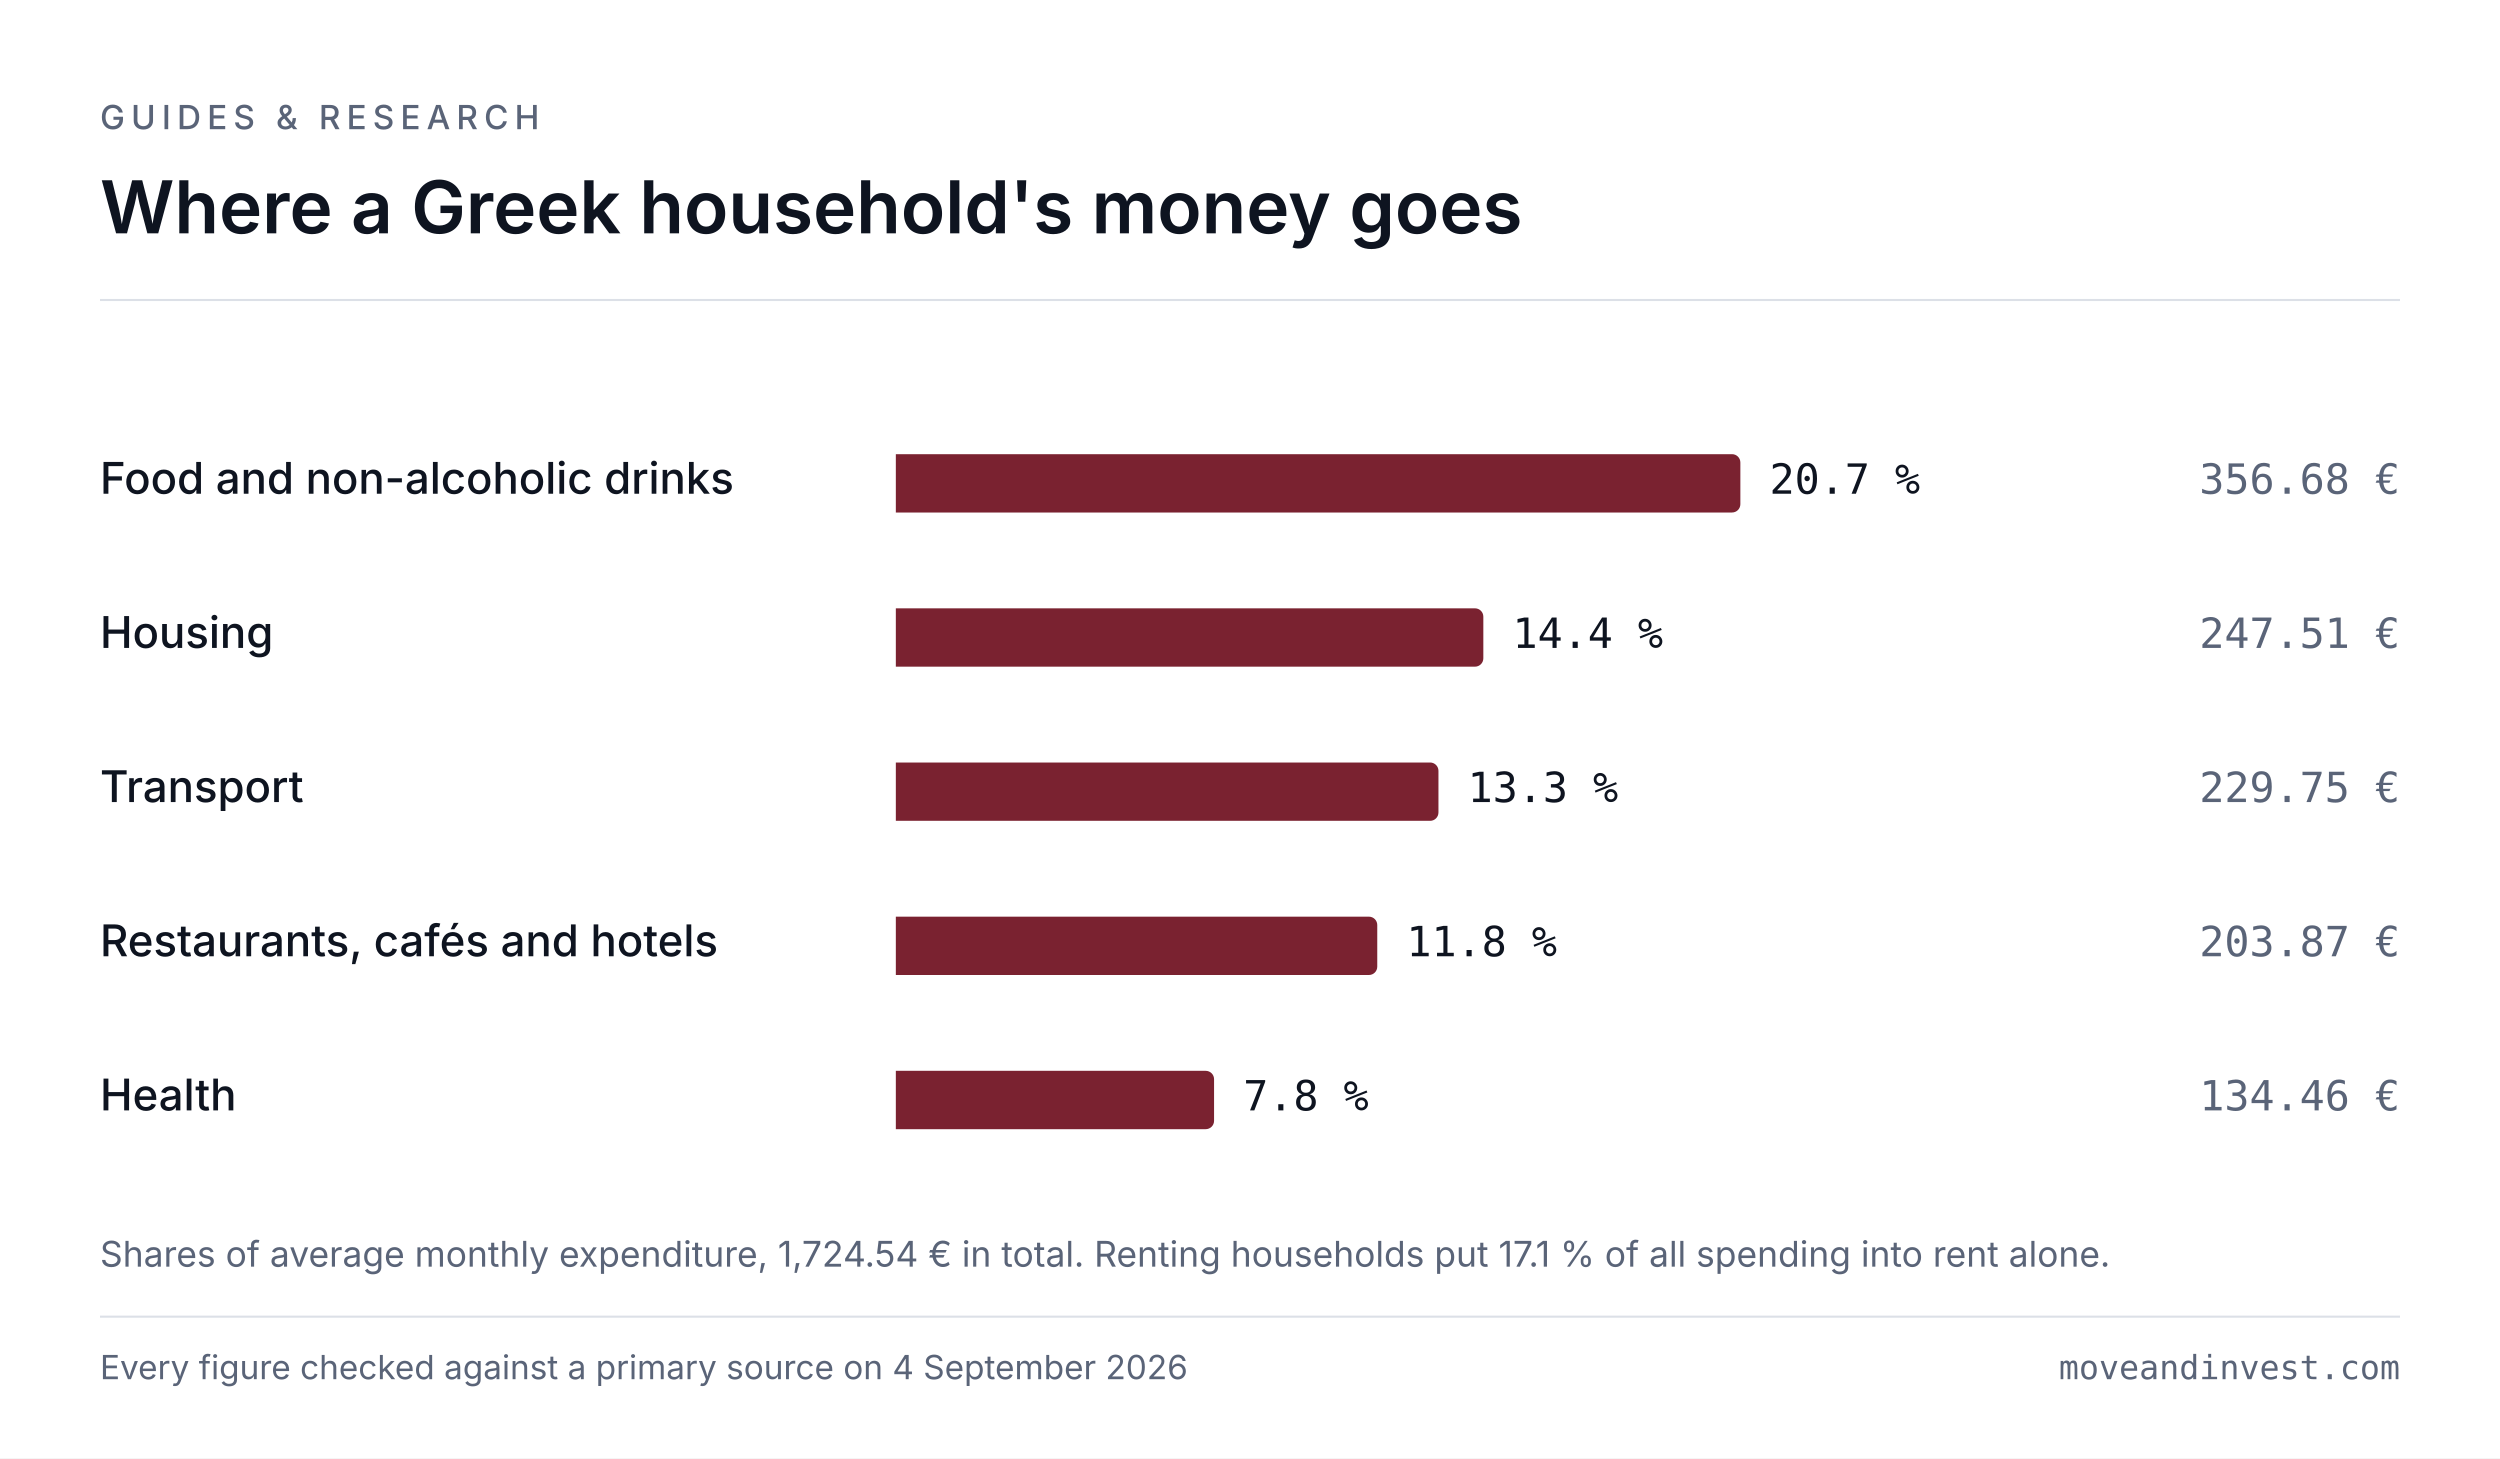
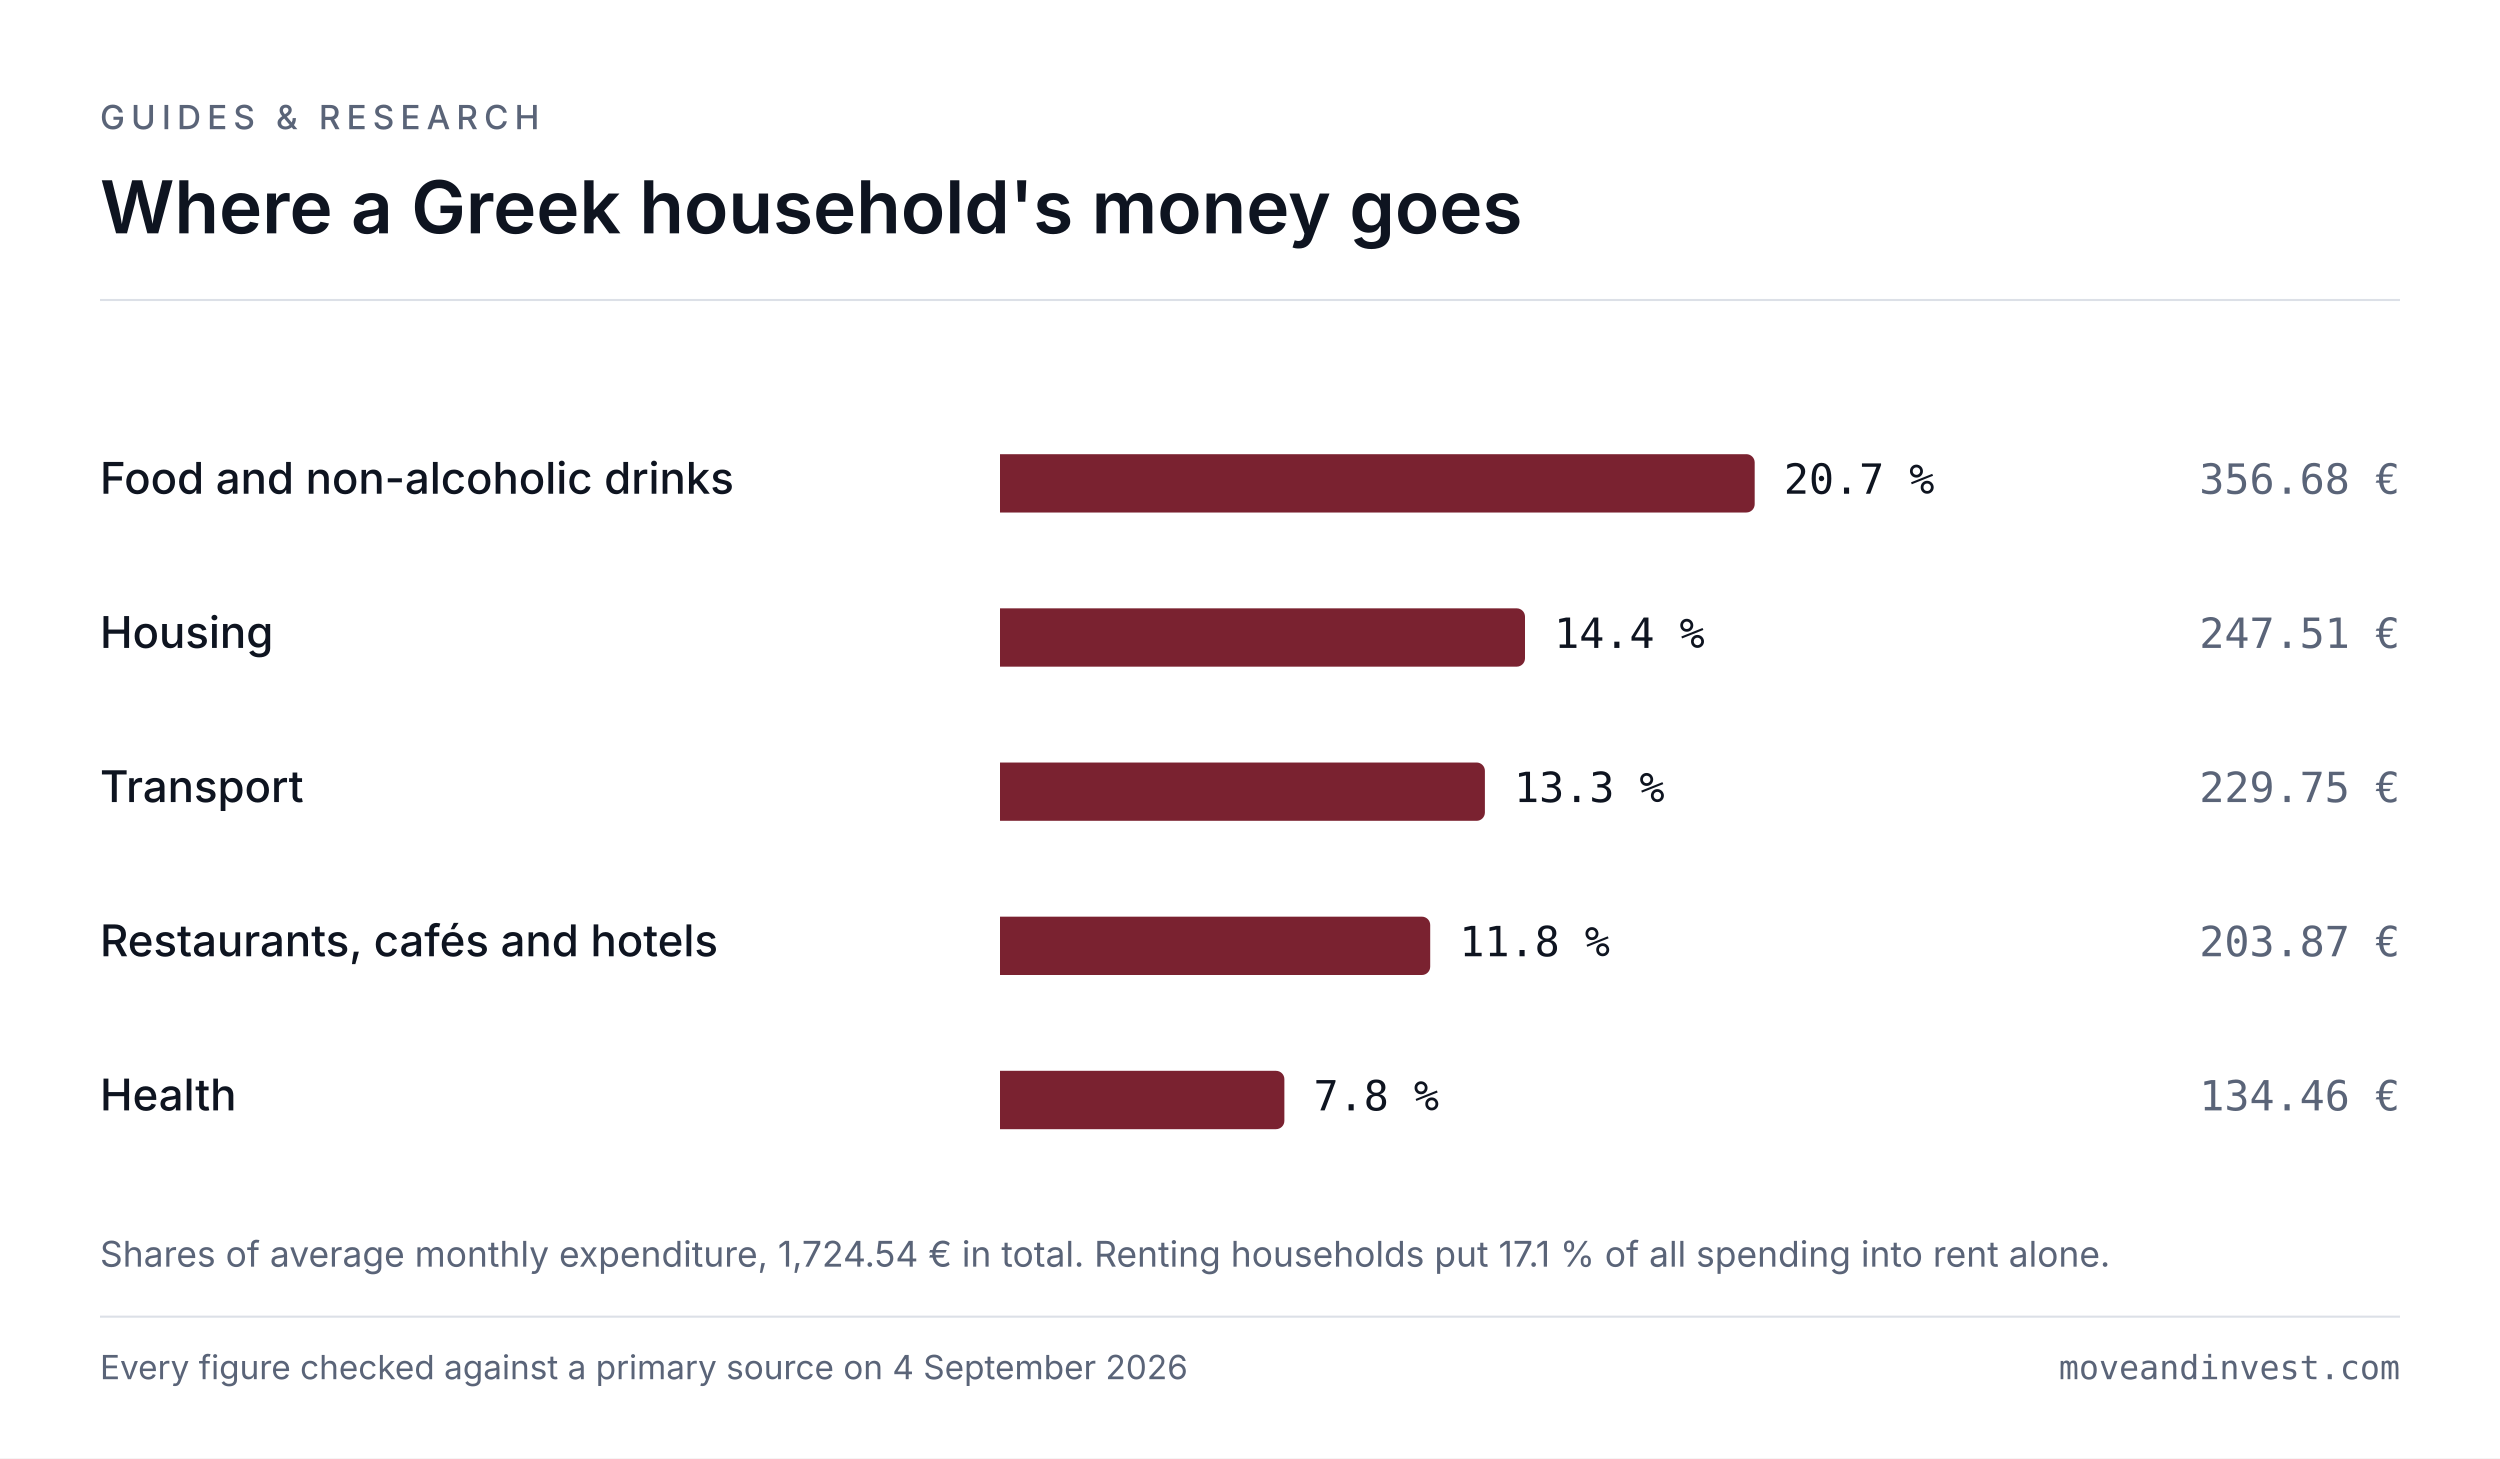
<svg xmlns="http://www.w3.org/2000/svg" viewBox="0 0 1200 700" width="1200" height="700" role="img" aria-label="Where a Greek household's money goes">
  <rect width="1200" height="700" fill="#ffffff" />
  <text x="48" y="62" font-family="Inter, system-ui, sans-serif" font-size="16" font-weight="500" fill="#5a6478" text-anchor="start" letter-spacing="2.93">GUIDES &amp; RESEARCH</text>
  <text x="48" y="112" font-family="Inter, system-ui, sans-serif" font-size="35" font-weight="600" fill="#0e1420" text-anchor="start">Where a Greek household's money goes</text>
  <line x1="48" y1="144" x2="1152" y2="144" stroke="#dce0e7" stroke-width="1" />
  <text x="48" y="237" font-family="Inter, system-ui, sans-serif" font-size="21" font-weight="500" fill="#0e1420" text-anchor="start">Food and non-alcoholic drinks</text>
-   <path d="M430 218 h401.375 a4 4 0 0 1 4 4 v20 a4 4 0 0 1 -4 4 h-401.375 z" fill="#7a2230" />
-   <text x="849.375" y="237" font-family="'JetBrains Mono', ui-monospace, monospace" font-size="20" font-weight="400" fill="#0e1420" text-anchor="start">20.7 %</text>
+   <path d="M480 218 h358.25 a4 4 0 0 1 4 4 v20 a4 4 0 0 1 -4 4 h-358.25 z" fill="#7a2230" />
+   <text x="856.25" y="237" font-family="'JetBrains Mono', ui-monospace, monospace" font-size="20" font-weight="400" fill="#0e1420" text-anchor="start">20.7 %</text>
  <text x="1152" y="237" font-family="'JetBrains Mono', ui-monospace, monospace" font-size="20" font-weight="400" fill="#5a6478" text-anchor="end">356.68 €</text>
  <text x="48" y="311" font-family="Inter, system-ui, sans-serif" font-size="21" font-weight="500" fill="#0e1420" text-anchor="start">Housing</text>
-   <path d="M430 292 h278 a4 4 0 0 1 4 4 v20 a4 4 0 0 1 -4 4 h-278 z" fill="#7a2230" />
-   <text x="726" y="311" font-family="'JetBrains Mono', ui-monospace, monospace" font-size="20" font-weight="400" fill="#0e1420" text-anchor="start">14.4 %</text>
+   <path d="M480 292 h248 a4 4 0 0 1 4 4 v20 a4 4 0 0 1 -4 4 h-248 z" fill="#7a2230" />
+   <text x="746" y="311" font-family="'JetBrains Mono', ui-monospace, monospace" font-size="20" font-weight="400" fill="#0e1420" text-anchor="start">14.4 %</text>
  <text x="1152" y="311" font-family="'JetBrains Mono', ui-monospace, monospace" font-size="20" font-weight="400" fill="#5a6478" text-anchor="end">247.51 €</text>
  <text x="48" y="385" font-family="Inter, system-ui, sans-serif" font-size="21" font-weight="500" fill="#0e1420" text-anchor="start">Transport</text>
-   <path d="M430 366 h256.458 a4 4 0 0 1 4 4 v20 a4 4 0 0 1 -4 4 h-256.458 z" fill="#7a2230" />
-   <text x="704.458" y="385" font-family="'JetBrains Mono', ui-monospace, monospace" font-size="20" font-weight="400" fill="#0e1420" text-anchor="start">13.3 %</text>
+   <path d="M480 366 h228.75 a4 4 0 0 1 4 4 v20 a4 4 0 0 1 -4 4 h-228.75 z" fill="#7a2230" />
+   <text x="726.75" y="385" font-family="'JetBrains Mono', ui-monospace, monospace" font-size="20" font-weight="400" fill="#0e1420" text-anchor="start">13.3 %</text>
  <text x="1152" y="385" font-family="'JetBrains Mono', ui-monospace, monospace" font-size="20" font-weight="400" fill="#5a6478" text-anchor="end">229.75 €</text>
  <text x="48" y="459" font-family="Inter, system-ui, sans-serif" font-size="21" font-weight="500" fill="#0e1420" text-anchor="start">Restaurants, cafés and hotels</text>
-   <path d="M430 440 h227.083 a4 4 0 0 1 4 4 v20 a4 4 0 0 1 -4 4 h-227.083 z" fill="#7a2230" />
-   <text x="675.083" y="459" font-family="'JetBrains Mono', ui-monospace, monospace" font-size="20" font-weight="400" fill="#0e1420" text-anchor="start">11.8 %</text>
+   <path d="M480 440 h202.5 a4 4 0 0 1 4 4 v20 a4 4 0 0 1 -4 4 h-202.5 z" fill="#7a2230" />
+   <text x="700.5" y="459" font-family="'JetBrains Mono', ui-monospace, monospace" font-size="20" font-weight="400" fill="#0e1420" text-anchor="start">11.8 %</text>
  <text x="1152" y="459" font-family="'JetBrains Mono', ui-monospace, monospace" font-size="20" font-weight="400" fill="#5a6478" text-anchor="end">203.87 €</text>
  <text x="48" y="533" font-family="Inter, system-ui, sans-serif" font-size="21" font-weight="500" fill="#0e1420" text-anchor="start">Health</text>
-   <path d="M430 514 h148.75 a4 4 0 0 1 4 4 v20 a4 4 0 0 1 -4 4 h-148.75 z" fill="#7a2230" />
-   <text x="596.75" y="533" font-family="'JetBrains Mono', ui-monospace, monospace" font-size="20" font-weight="400" fill="#0e1420" text-anchor="start">7.8 %</text>
+   <path d="M480 514 h132.5 a4 4 0 0 1 4 4 v20 a4 4 0 0 1 -4 4 h-132.5 z" fill="#7a2230" />
+   <text x="630.5" y="533" font-family="'JetBrains Mono', ui-monospace, monospace" font-size="20" font-weight="400" fill="#0e1420" text-anchor="start">7.8 %</text>
  <text x="1152" y="533" font-family="'JetBrains Mono', ui-monospace, monospace" font-size="20" font-weight="400" fill="#5a6478" text-anchor="end">134.46 €</text>
  <text x="48" y="608" font-family="Inter, system-ui, sans-serif" font-size="17" font-weight="400" fill="#5a6478" text-anchor="start">Shares of average monthly expenditure, 1,724.54 € in total. Renting households put 17.1 % of all spending into rent alone.</text>
  <line x1="48" y1="632" x2="1152" y2="632" stroke="#dce0e7" stroke-width="1" />
  <text x="48" y="662" font-family="Inter, system-ui, sans-serif" font-size="16" font-weight="400" fill="#5a6478" text-anchor="start">Every figure checked against a primary source on 4 September 2026</text>
  <text x="1152" y="662" font-family="'JetBrains Mono', ui-monospace, monospace" font-size="16" font-weight="400" fill="#5a6478" text-anchor="end">moveandinvest.com</text>
</svg>
